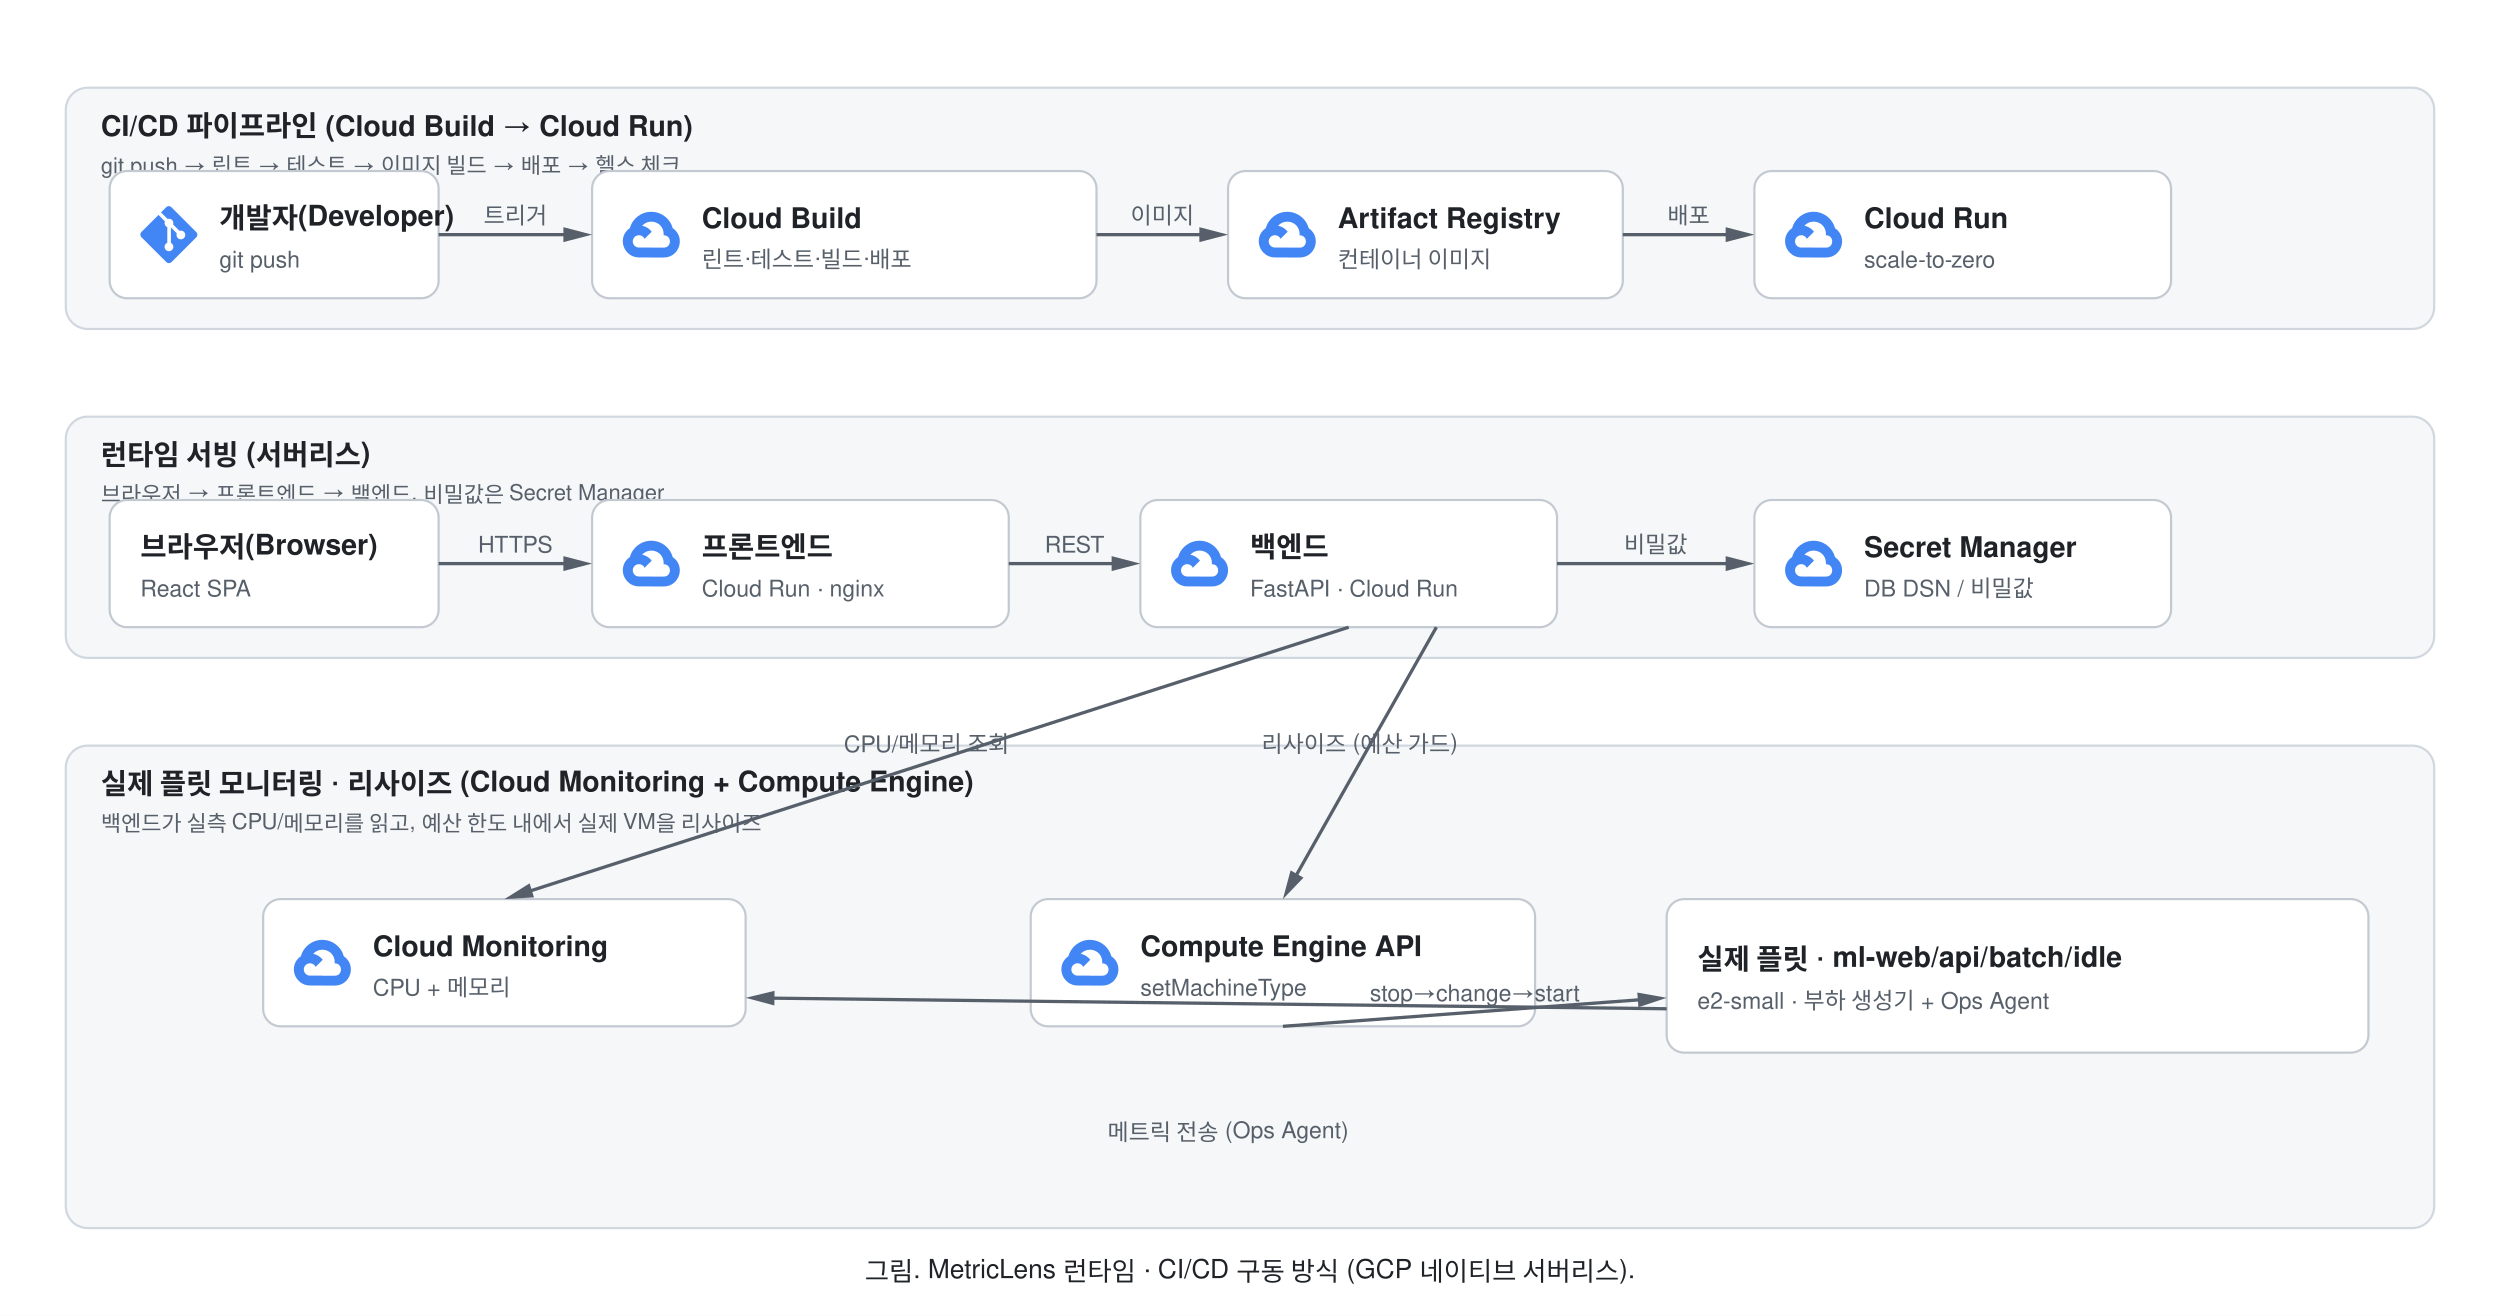
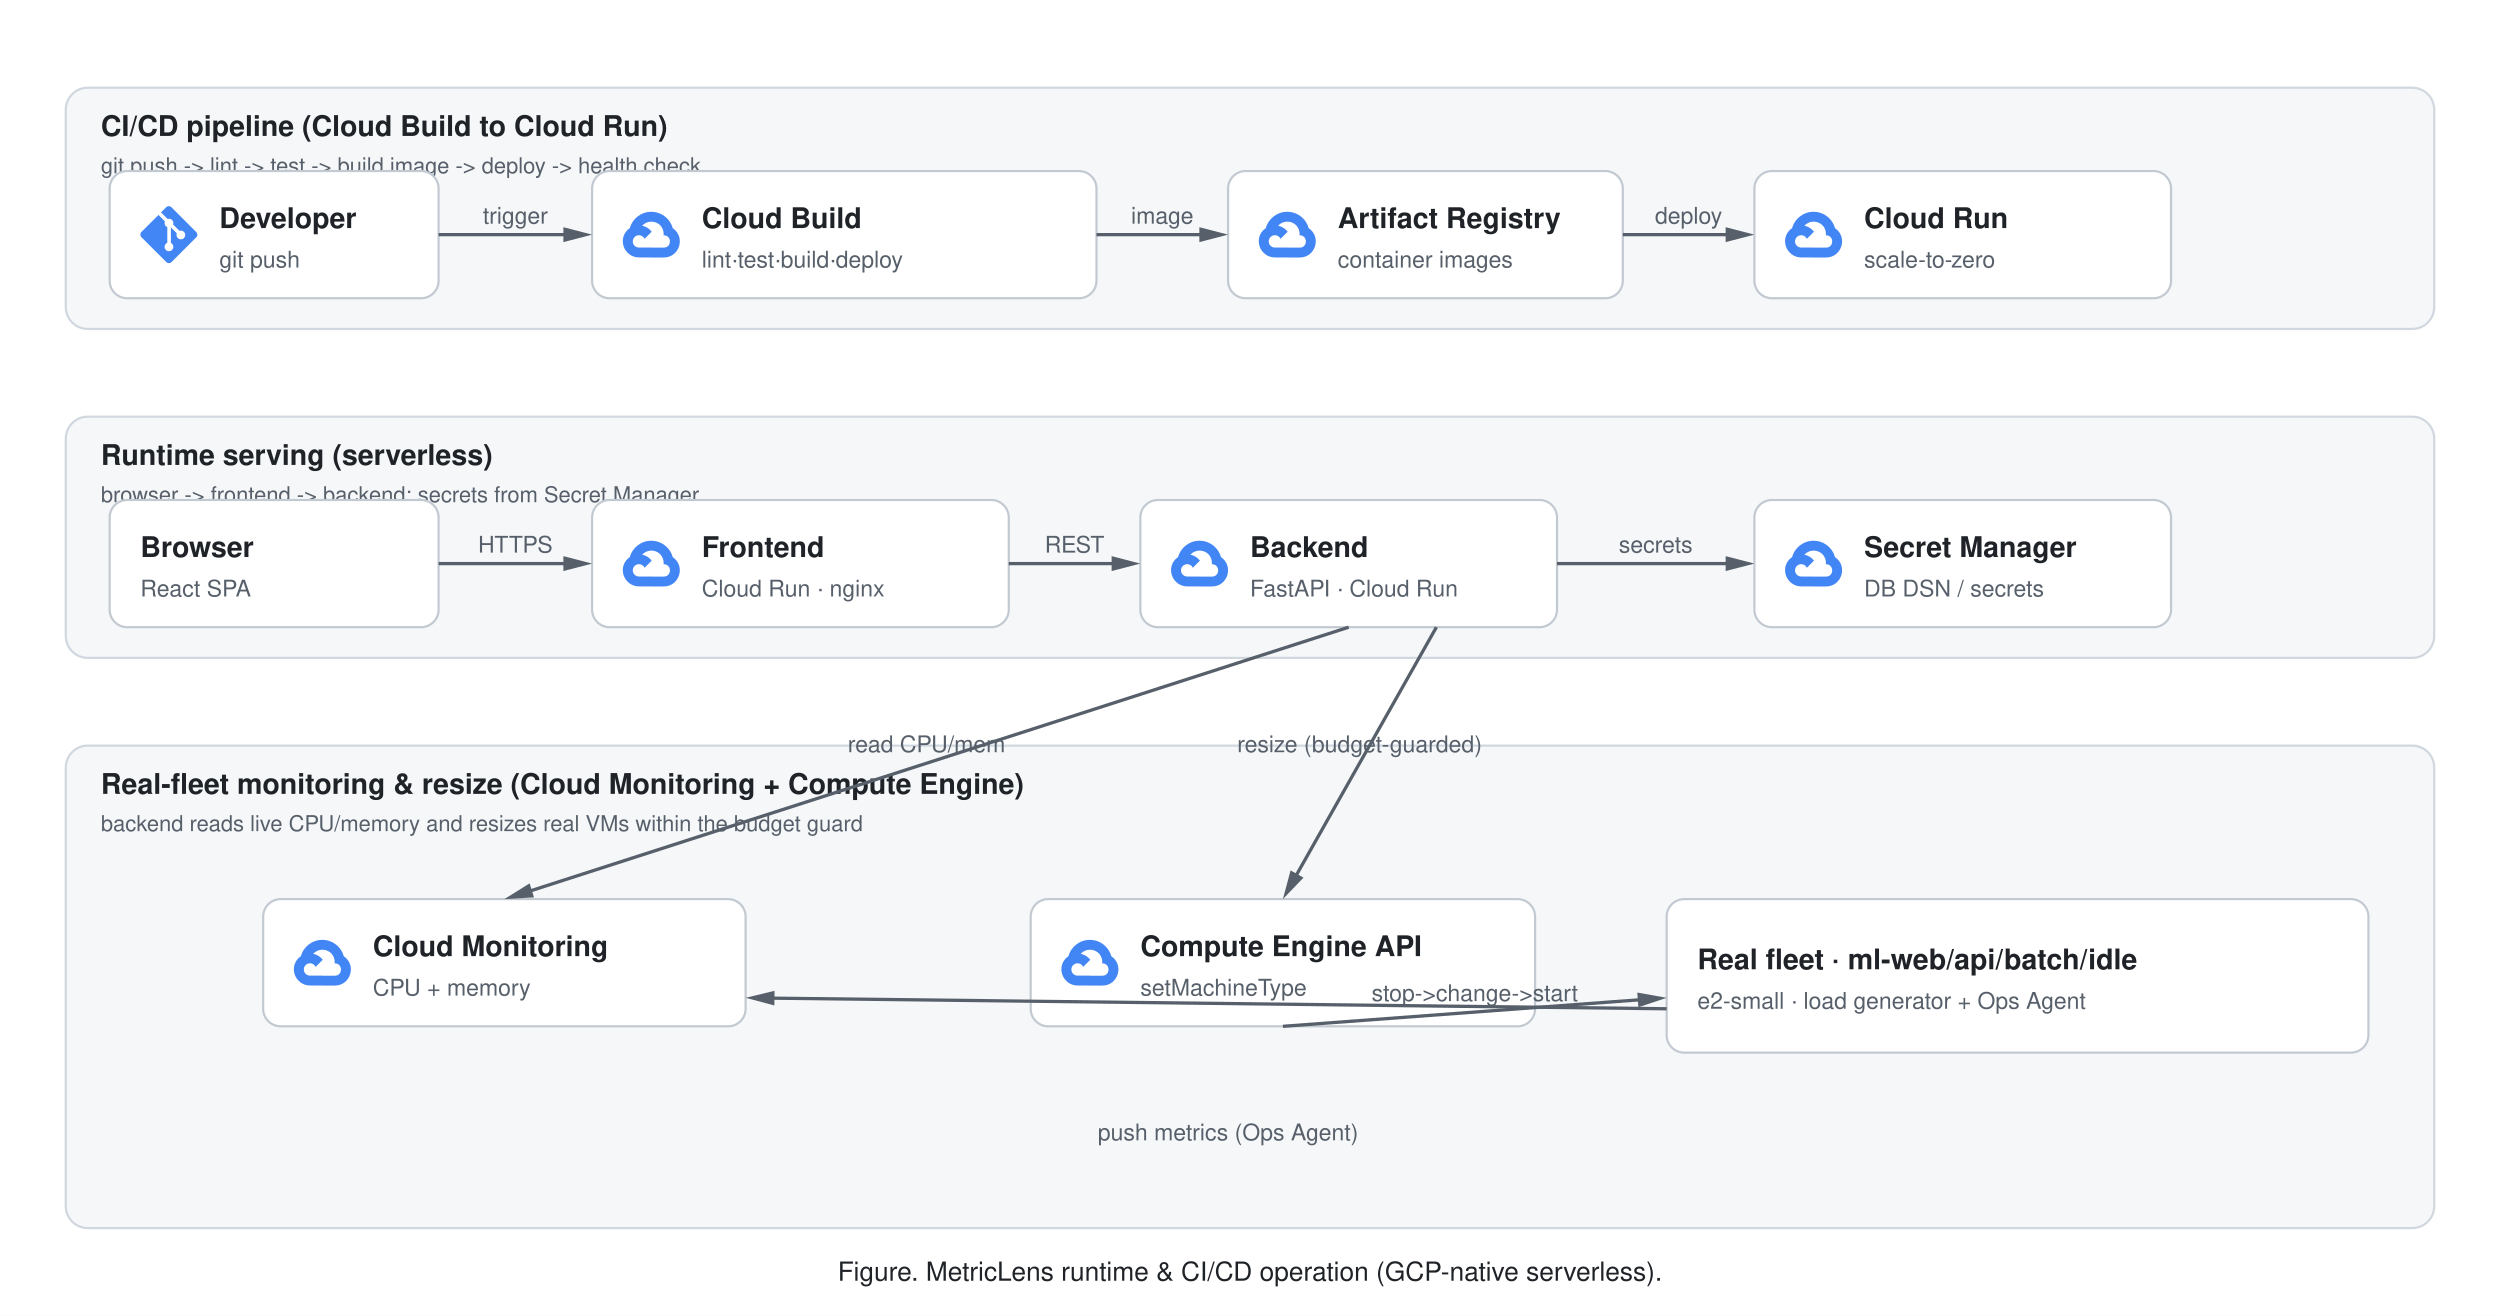
<svg xmlns="http://www.w3.org/2000/svg" width="1140" height="600" viewBox="0 0 1140 600">
  <rect width="1140" height="600" fill="#ffffff" />
  <rect x="30" y="40" width="1080" height="110" rx="10" fill="#f5f7f9" stroke="#d0d7de" />
-   <text x="46" y="62" font-size="13" fill="#1f2328" font-weight="bold" text-anchor="start" font-family="NanumGothic, Helvetica, Arial, sans-serif">CI/CD 파이프라인 (Cloud Build → Cloud Run)</text>
-   <text x="46" y="79" font-size="10" fill="#57606a" font-weight="normal" text-anchor="start" font-family="NanumGothic, Helvetica, Arial, sans-serif">git push → 린트 → 테스트 → 이미지 빌드 → 배포 → 헬스 체크</text>
-   <rect x="50" y="78" width="150" height="58" rx="8" fill="#ffffff" stroke="#c2c9d1" />
+   <text x="46" y="62" font-size="13" fill="#1f2328" font-weight="bold" text-anchor="start" font-family="NanumGothic, Helvetica, Arial, sans-serif">CI/CD pipeline (Cloud Build to Cloud Run)</text>
+   <text x="46" y="79" font-size="10" fill="#57606a" font-weight="normal" text-anchor="start" font-family="NanumGothic, Helvetica, Arial, sans-serif">git push -&gt; lint -&gt; test -&gt; build image -&gt; deploy -&gt; health check</text>
+   <rect x="50" y="78" width="150" height="58" rx="8" fill="#fff" stroke="#c2c9d1" />
  <g transform="translate(64,94.0) scale(1.083333)">
    <path d="M23.546 10.93L13.067.452c-.604-.603-1.582-.603-2.188 0L8.708 2.627l2.76 2.76c.645-.215 1.379-.07 1.889.441.516.515.658 1.258.438 1.9l2.658 2.66c.645-.223 1.387-.078 1.9.435.721.72.721 1.884 0 2.604-.719.719-1.881.719-2.6 0-.539-.541-.674-1.337-.404-1.996L12.86 8.955v6.525c.176.086.342.203.488.348.713.721.713 1.883 0 2.6-.719.721-1.889.721-2.609 0-.719-.719-.719-1.879 0-2.598.182-.18.387-.316.605-.406V8.835c-.217-.091-.424-.222-.6-.401-.545-.545-.676-1.342-.396-2.009L7.636 3.7.45 10.881c-.6.605-.6 1.584 0 2.189l10.48 10.477c.604.604 1.582.604 2.186 0l10.43-10.43c.605-.603.605-1.582 0-2.187" fill="#4285F4" />
  </g>
-   <text x="100" y="104.0" font-size="13" fill="#1f2328" font-weight="bold" text-anchor="start" font-family="NanumGothic, Helvetica, Arial, sans-serif">개발자(Developer)</text>
+   <text x="100" y="104.0" font-size="13" fill="#1f2328" font-weight="bold" text-anchor="start" font-family="NanumGothic, Helvetica, Arial, sans-serif">Developer</text>
  <text x="100" y="122.0" font-size="10.5" fill="#57606a" font-weight="normal" text-anchor="start" font-family="NanumGothic, Helvetica, Arial, sans-serif">git push</text>
-   <rect x="270" y="78" width="230" height="58" rx="8" fill="#ffffff" stroke="#c2c9d1" />
+   <rect x="270" y="78" width="230" height="58" rx="8" fill="#fff" stroke="#c2c9d1" />
  <g transform="translate(284,94.0) scale(1.083333)">
    <path d="M12.19 2.38a9.344 9.344 0 0 0-9.234 6.893c.053-.02-.055.013 0 0-3.875 2.551-3.922 8.11-.247 10.941l.006-.007-.007.03a6.717 6.717 0 0 0 4.077 1.356h5.173l.03.03h5.192c6.687.053 9.376-8.605 3.835-12.35a9.365 9.365 0 0 0-2.821-4.552l-.043.043.006-.05A9.344 9.344 0 0 0 12.19 2.38zm-.358 4.146c1.244-.04 2.518.368 3.486 1.15a5.186 5.186 0 0 1 1.862 4.078v.518c3.53-.07 3.53 5.262 0 5.193h-5.193l-.008.009v-.04H6.785a2.59 2.59 0 0 1-1.067-.23h.001a2.597 2.597 0 1 1 3.437-3.437l3.013-3.012A6.747 6.747 0 0 0 8.11 8.24c.018-.01.04-.026.054-.023a5.186 5.186 0 0 1 3.67-1.69z" fill="#4285F4" />
  </g>
  <text x="320" y="104.0" font-size="13" fill="#1f2328" font-weight="bold" text-anchor="start" font-family="NanumGothic, Helvetica, Arial, sans-serif">Cloud Build</text>
-   <text x="320" y="122.0" font-size="10.5" fill="#57606a" font-weight="normal" text-anchor="start" font-family="NanumGothic, Helvetica, Arial, sans-serif">린트·테스트·빌드·배포</text>
-   <rect x="560" y="78" width="180" height="58" rx="8" fill="#ffffff" stroke="#c2c9d1" />
+   <text x="320" y="122.0" font-size="10.5" fill="#57606a" font-weight="normal" text-anchor="start" font-family="NanumGothic, Helvetica, Arial, sans-serif">lint·test·build·deploy</text>
+   <rect x="560" y="78" width="180" height="58" rx="8" fill="#fff" stroke="#c2c9d1" />
  <g transform="translate(574,94.0) scale(1.083333)">
    <path d="M12.19 2.38a9.344 9.344 0 0 0-9.234 6.893c.053-.02-.055.013 0 0-3.875 2.551-3.922 8.11-.247 10.941l.006-.007-.007.03a6.717 6.717 0 0 0 4.077 1.356h5.173l.03.03h5.192c6.687.053 9.376-8.605 3.835-12.35a9.365 9.365 0 0 0-2.821-4.552l-.043.043.006-.05A9.344 9.344 0 0 0 12.19 2.38zm-.358 4.146c1.244-.04 2.518.368 3.486 1.15a5.186 5.186 0 0 1 1.862 4.078v.518c3.53-.07 3.53 5.262 0 5.193h-5.193l-.008.009v-.04H6.785a2.59 2.59 0 0 1-1.067-.23h.001a2.597 2.597 0 1 1 3.437-3.437l3.013-3.012A6.747 6.747 0 0 0 8.11 8.24c.018-.01.04-.026.054-.023a5.186 5.186 0 0 1 3.67-1.69z" fill="#4285F4" />
  </g>
  <text x="610" y="104.0" font-size="13" fill="#1f2328" font-weight="bold" text-anchor="start" font-family="NanumGothic, Helvetica, Arial, sans-serif">Artifact Registry</text>
-   <text x="610" y="122.0" font-size="10.5" fill="#57606a" font-weight="normal" text-anchor="start" font-family="NanumGothic, Helvetica, Arial, sans-serif">컨테이너 이미지</text>
-   <rect x="800" y="78" width="190" height="58" rx="8" fill="#ffffff" stroke="#c2c9d1" />
+   <text x="610" y="122.0" font-size="10.5" fill="#57606a" font-weight="normal" text-anchor="start" font-family="NanumGothic, Helvetica, Arial, sans-serif">container images</text>
+   <rect x="800" y="78" width="190" height="58" rx="8" fill="#fff" stroke="#c2c9d1" />
  <g transform="translate(814,94.0) scale(1.083333)">
    <path d="M12.19 2.38a9.344 9.344 0 0 0-9.234 6.893c.053-.02-.055.013 0 0-3.875 2.551-3.922 8.11-.247 10.941l.006-.007-.007.03a6.717 6.717 0 0 0 4.077 1.356h5.173l.03.03h5.192c6.687.053 9.376-8.605 3.835-12.35a9.365 9.365 0 0 0-2.821-4.552l-.043.043.006-.05A9.344 9.344 0 0 0 12.19 2.38zm-.358 4.146c1.244-.04 2.518.368 3.486 1.15a5.186 5.186 0 0 1 1.862 4.078v.518c3.53-.07 3.53 5.262 0 5.193h-5.193l-.008.009v-.04H6.785a2.59 2.59 0 0 1-1.067-.23h.001a2.597 2.597 0 1 1 3.437-3.437l3.013-3.012A6.747 6.747 0 0 0 8.11 8.24c.018-.01.04-.026.054-.023a5.186 5.186 0 0 1 3.67-1.69z" fill="#4285F4" />
  </g>
  <text x="850" y="104.0" font-size="13" fill="#1f2328" font-weight="bold" text-anchor="start" font-family="NanumGothic, Helvetica, Arial, sans-serif">Cloud Run</text>
  <text x="850" y="122.0" font-size="10.5" fill="#57606a" font-weight="normal" text-anchor="start" font-family="NanumGothic, Helvetica, Arial, sans-serif">scale-to-zero</text>
  <line x1="200" y1="107.0" x2="263.0" y2="107.0" stroke="#57606a" stroke-width="1.5" />
  <path d="M270.0,107.0 L256.9,110.4 L256.9,103.6 Z" fill="#57606a" />
-   <text x="235.0" y="102.0" font-size="10.5" fill="#57606a" font-weight="normal" text-anchor="middle" font-family="NanumGothic, Helvetica, Arial, sans-serif">트리거</text>
+   <text x="235.0" y="102.0" font-size="10.5" fill="#57606a" font-weight="normal" text-anchor="middle" font-family="NanumGothic, Helvetica, Arial, sans-serif">trigger</text>
  <line x1="500" y1="107.0" x2="553.0" y2="107.0" stroke="#57606a" stroke-width="1.5" />
  <path d="M560.0,107.0 L546.9,110.4 L546.9,103.6 Z" fill="#57606a" />
-   <text x="530.0" y="102.0" font-size="10.5" fill="#57606a" font-weight="normal" text-anchor="middle" font-family="NanumGothic, Helvetica, Arial, sans-serif">이미지</text>
+   <text x="530.0" y="102.0" font-size="10.5" fill="#57606a" font-weight="normal" text-anchor="middle" font-family="NanumGothic, Helvetica, Arial, sans-serif">image</text>
  <line x1="740" y1="107.0" x2="793.0" y2="107.0" stroke="#57606a" stroke-width="1.5" />
  <path d="M800.0,107.0 L786.9,110.4 L786.9,103.6 Z" fill="#57606a" />
-   <text x="770.0" y="102.0" font-size="10.5" fill="#57606a" font-weight="normal" text-anchor="middle" font-family="NanumGothic, Helvetica, Arial, sans-serif">배포</text>
+   <text x="770.0" y="102.0" font-size="10.5" fill="#57606a" font-weight="normal" text-anchor="middle" font-family="NanumGothic, Helvetica, Arial, sans-serif">deploy</text>
  <rect x="30" y="190" width="1080" height="110" rx="10" fill="#f5f7f9" stroke="#d0d7de" />
-   <text x="46" y="212" font-size="13" fill="#1f2328" font-weight="bold" text-anchor="start" font-family="NanumGothic, Helvetica, Arial, sans-serif">런타임 서빙 (서버리스)</text>
-   <text x="46" y="229" font-size="10" fill="#57606a" font-weight="normal" text-anchor="start" font-family="NanumGothic, Helvetica, Arial, sans-serif">브라우저 → 프론트엔드 → 백엔드, 비밀값은 Secret Manager</text>
-   <rect x="50" y="228" width="150" height="58" rx="8" fill="#ffffff" stroke="#c2c9d1" />
-   <text x="64" y="254.0" font-size="13" fill="#1f2328" font-weight="bold" text-anchor="start" font-family="NanumGothic, Helvetica, Arial, sans-serif">브라우저(Browser)</text>
+   <text x="46" y="212" font-size="13" fill="#1f2328" font-weight="bold" text-anchor="start" font-family="NanumGothic, Helvetica, Arial, sans-serif">Runtime serving (serverless)</text>
+   <text x="46" y="229" font-size="10" fill="#57606a" font-weight="normal" text-anchor="start" font-family="NanumGothic, Helvetica, Arial, sans-serif">browser -&gt; frontend -&gt; backend; secrets from Secret Manager</text>
+   <rect x="50" y="228" width="150" height="58" rx="8" fill="#fff" stroke="#c2c9d1" />
+   <text x="64" y="254.0" font-size="13" fill="#1f2328" font-weight="bold" text-anchor="start" font-family="NanumGothic, Helvetica, Arial, sans-serif">Browser</text>
  <text x="64" y="272.0" font-size="10.5" fill="#57606a" font-weight="normal" text-anchor="start" font-family="NanumGothic, Helvetica, Arial, sans-serif">React SPA</text>
-   <rect x="270" y="228" width="190" height="58" rx="8" fill="#ffffff" stroke="#c2c9d1" />
+   <rect x="270" y="228" width="190" height="58" rx="8" fill="#fff" stroke="#c2c9d1" />
  <g transform="translate(284,244.0) scale(1.083333)">
    <path d="M12.19 2.38a9.344 9.344 0 0 0-9.234 6.893c.053-.02-.055.013 0 0-3.875 2.551-3.922 8.11-.247 10.941l.006-.007-.007.03a6.717 6.717 0 0 0 4.077 1.356h5.173l.03.03h5.192c6.687.053 9.376-8.605 3.835-12.35a9.365 9.365 0 0 0-2.821-4.552l-.043.043.006-.05A9.344 9.344 0 0 0 12.19 2.38zm-.358 4.146c1.244-.04 2.518.368 3.486 1.15a5.186 5.186 0 0 1 1.862 4.078v.518c3.53-.07 3.53 5.262 0 5.193h-5.193l-.008.009v-.04H6.785a2.59 2.59 0 0 1-1.067-.23h.001a2.597 2.597 0 1 1 3.437-3.437l3.013-3.012A6.747 6.747 0 0 0 8.11 8.24c.018-.01.04-.026.054-.023a5.186 5.186 0 0 1 3.67-1.69z" fill="#4285F4" />
  </g>
-   <text x="320" y="254.0" font-size="13" fill="#1f2328" font-weight="bold" text-anchor="start" font-family="NanumGothic, Helvetica, Arial, sans-serif">프론트엔드</text>
+   <text x="320" y="254.0" font-size="13" fill="#1f2328" font-weight="bold" text-anchor="start" font-family="NanumGothic, Helvetica, Arial, sans-serif">Frontend</text>
  <text x="320" y="272.0" font-size="10.5" fill="#57606a" font-weight="normal" text-anchor="start" font-family="NanumGothic, Helvetica, Arial, sans-serif">Cloud Run · nginx</text>
-   <rect x="520" y="228" width="190" height="58" rx="8" fill="#ffffff" stroke="#c2c9d1" />
+   <rect x="520" y="228" width="190" height="58" rx="8" fill="#fff" stroke="#c2c9d1" />
  <g transform="translate(534,244.0) scale(1.083333)">
    <path d="M12.19 2.38a9.344 9.344 0 0 0-9.234 6.893c.053-.02-.055.013 0 0-3.875 2.551-3.922 8.11-.247 10.941l.006-.007-.007.03a6.717 6.717 0 0 0 4.077 1.356h5.173l.03.03h5.192c6.687.053 9.376-8.605 3.835-12.35a9.365 9.365 0 0 0-2.821-4.552l-.043.043.006-.05A9.344 9.344 0 0 0 12.19 2.38zm-.358 4.146c1.244-.04 2.518.368 3.486 1.15a5.186 5.186 0 0 1 1.862 4.078v.518c3.53-.07 3.53 5.262 0 5.193h-5.193l-.008.009v-.04H6.785a2.59 2.59 0 0 1-1.067-.23h.001a2.597 2.597 0 1 1 3.437-3.437l3.013-3.012A6.747 6.747 0 0 0 8.11 8.24c.018-.01.04-.026.054-.023a5.186 5.186 0 0 1 3.67-1.69z" fill="#4285F4" />
  </g>
-   <text x="570" y="254.0" font-size="13" fill="#1f2328" font-weight="bold" text-anchor="start" font-family="NanumGothic, Helvetica, Arial, sans-serif">백엔드</text>
+   <text x="570" y="254.0" font-size="13" fill="#1f2328" font-weight="bold" text-anchor="start" font-family="NanumGothic, Helvetica, Arial, sans-serif">Backend</text>
  <text x="570" y="272.0" font-size="10.5" fill="#57606a" font-weight="normal" text-anchor="start" font-family="NanumGothic, Helvetica, Arial, sans-serif">FastAPI · Cloud Run</text>
-   <rect x="800" y="228" width="190" height="58" rx="8" fill="#ffffff" stroke="#c2c9d1" />
+   <rect x="800" y="228" width="190" height="58" rx="8" fill="#fff" stroke="#c2c9d1" />
  <g transform="translate(814,244.0) scale(1.083333)">
    <path d="M12.19 2.38a9.344 9.344 0 0 0-9.234 6.893c.053-.02-.055.013 0 0-3.875 2.551-3.922 8.11-.247 10.941l.006-.007-.007.03a6.717 6.717 0 0 0 4.077 1.356h5.173l.03.03h5.192c6.687.053 9.376-8.605 3.835-12.35a9.365 9.365 0 0 0-2.821-4.552l-.043.043.006-.05A9.344 9.344 0 0 0 12.19 2.38zm-.358 4.146c1.244-.04 2.518.368 3.486 1.15a5.186 5.186 0 0 1 1.862 4.078v.518c3.53-.07 3.53 5.262 0 5.193h-5.193l-.008.009v-.04H6.785a2.59 2.59 0 0 1-1.067-.23h.001a2.597 2.597 0 1 1 3.437-3.437l3.013-3.012A6.747 6.747 0 0 0 8.11 8.24c.018-.01.04-.026.054-.023a5.186 5.186 0 0 1 3.67-1.69z" fill="#4285F4" />
  </g>
  <text x="850" y="254.0" font-size="13" fill="#1f2328" font-weight="bold" text-anchor="start" font-family="NanumGothic, Helvetica, Arial, sans-serif">Secret Manager</text>
-   <text x="850" y="272.0" font-size="10.5" fill="#57606a" font-weight="normal" text-anchor="start" font-family="NanumGothic, Helvetica, Arial, sans-serif">DB DSN / 비밀값</text>
+   <text x="850" y="272.0" font-size="10.5" fill="#57606a" font-weight="normal" text-anchor="start" font-family="NanumGothic, Helvetica, Arial, sans-serif">DB DSN / secrets</text>
  <line x1="200" y1="257.0" x2="263.0" y2="257.0" stroke="#57606a" stroke-width="1.5" />
  <path d="M270.0,257.0 L256.9,260.4 L256.9,253.6 Z" fill="#57606a" />
  <text x="235.0" y="252.0" font-size="10.5" fill="#57606a" font-weight="normal" text-anchor="middle" font-family="NanumGothic, Helvetica, Arial, sans-serif">HTTPS</text>
  <line x1="460" y1="257.0" x2="513.0" y2="257.0" stroke="#57606a" stroke-width="1.5" />
  <path d="M520.0,257.0 L506.9,260.4 L506.9,253.6 Z" fill="#57606a" />
  <text x="490.0" y="252.0" font-size="10.5" fill="#57606a" font-weight="normal" text-anchor="middle" font-family="NanumGothic, Helvetica, Arial, sans-serif">REST</text>
  <line x1="710" y1="257.0" x2="793.0" y2="257.0" stroke="#57606a" stroke-width="1.5" />
  <path d="M800.0,257.0 L786.9,260.4 L786.9,253.6 Z" fill="#57606a" />
-   <text x="755.0" y="252.0" font-size="10.5" fill="#57606a" font-weight="normal" text-anchor="middle" font-family="NanumGothic, Helvetica, Arial, sans-serif">비밀값</text>
+   <text x="755.0" y="252.0" font-size="10.5" fill="#57606a" font-weight="normal" text-anchor="middle" font-family="NanumGothic, Helvetica, Arial, sans-serif">secrets</text>
  <rect x="30" y="340" width="1080" height="220" rx="10" fill="#f5f7f9" stroke="#d0d7de" />
-   <text x="46" y="362" font-size="13" fill="#1f2328" font-weight="bold" text-anchor="start" font-family="NanumGothic, Helvetica, Arial, sans-serif">실제 플릿 모니터링 · 리사이즈 (Cloud Monitoring + Compute Engine)</text>
-   <text x="46" y="379" font-size="10" fill="#57606a" font-weight="normal" text-anchor="start" font-family="NanumGothic, Helvetica, Arial, sans-serif">백엔드가 실측 CPU/메모리를 읽고, 예산 한도 내에서 실제 VM을 리사이즈</text>
-   <rect x="120" y="410" width="220" height="58" rx="8" fill="#ffffff" stroke="#c2c9d1" />
+   <text x="46" y="362" font-size="13" fill="#1f2328" font-weight="bold" text-anchor="start" font-family="NanumGothic, Helvetica, Arial, sans-serif">Real-fleet monitoring &amp; resize (Cloud Monitoring + Compute Engine)</text>
+   <text x="46" y="379" font-size="10" fill="#57606a" font-weight="normal" text-anchor="start" font-family="NanumGothic, Helvetica, Arial, sans-serif">backend reads live CPU/memory and resizes real VMs within the budget guard</text>
+   <rect x="120" y="410" width="220" height="58" rx="8" fill="#fff" stroke="#c2c9d1" />
  <g transform="translate(134,426.0) scale(1.083333)">
    <path d="M12.19 2.38a9.344 9.344 0 0 0-9.234 6.893c.053-.02-.055.013 0 0-3.875 2.551-3.922 8.11-.247 10.941l.006-.007-.007.03a6.717 6.717 0 0 0 4.077 1.356h5.173l.03.03h5.192c6.687.053 9.376-8.605 3.835-12.35a9.365 9.365 0 0 0-2.821-4.552l-.043.043.006-.05A9.344 9.344 0 0 0 12.19 2.38zm-.358 4.146c1.244-.04 2.518.368 3.486 1.15a5.186 5.186 0 0 1 1.862 4.078v.518c3.53-.07 3.53 5.262 0 5.193h-5.193l-.008.009v-.04H6.785a2.59 2.59 0 0 1-1.067-.23h.001a2.597 2.597 0 1 1 3.437-3.437l3.013-3.012A6.747 6.747 0 0 0 8.11 8.24c.018-.01.04-.026.054-.023a5.186 5.186 0 0 1 3.67-1.69z" fill="#4285F4" />
  </g>
  <text x="170" y="436.0" font-size="13" fill="#1f2328" font-weight="bold" text-anchor="start" font-family="NanumGothic, Helvetica, Arial, sans-serif">Cloud Monitoring</text>
-   <text x="170" y="454.0" font-size="10.5" fill="#57606a" font-weight="normal" text-anchor="start" font-family="NanumGothic, Helvetica, Arial, sans-serif">CPU + 메모리</text>
-   <rect x="470" y="410" width="230" height="58" rx="8" fill="#ffffff" stroke="#c2c9d1" />
+   <text x="170" y="454.0" font-size="10.5" fill="#57606a" font-weight="normal" text-anchor="start" font-family="NanumGothic, Helvetica, Arial, sans-serif">CPU + memory</text>
+   <rect x="470" y="410" width="230" height="58" rx="8" fill="#fff" stroke="#c2c9d1" />
  <g transform="translate(484,426.0) scale(1.083333)">
    <path d="M12.19 2.38a9.344 9.344 0 0 0-9.234 6.893c.053-.02-.055.013 0 0-3.875 2.551-3.922 8.11-.247 10.941l.006-.007-.007.03a6.717 6.717 0 0 0 4.077 1.356h5.173l.03.03h5.192c6.687.053 9.376-8.605 3.835-12.35a9.365 9.365 0 0 0-2.821-4.552l-.043.043.006-.05A9.344 9.344 0 0 0 12.19 2.38zm-.358 4.146c1.244-.04 2.518.368 3.486 1.15a5.186 5.186 0 0 1 1.862 4.078v.518c3.53-.07 3.53 5.262 0 5.193h-5.193l-.008.009v-.04H6.785a2.59 2.59 0 0 1-1.067-.23h.001a2.597 2.597 0 1 1 3.437-3.437l3.013-3.012A6.747 6.747 0 0 0 8.11 8.24c.018-.01.04-.026.054-.023a5.186 5.186 0 0 1 3.67-1.69z" fill="#4285F4" />
  </g>
  <text x="520" y="436.0" font-size="13" fill="#1f2328" font-weight="bold" text-anchor="start" font-family="NanumGothic, Helvetica, Arial, sans-serif">Compute Engine API</text>
  <text x="520" y="454.0" font-size="10.5" fill="#57606a" font-weight="normal" text-anchor="start" font-family="NanumGothic, Helvetica, Arial, sans-serif">setMachineType</text>
-   <rect x="760" y="410" width="320" height="70" rx="8" fill="#ffffff" stroke="#c2c9d1" />
-   <text x="774" y="442.0" font-size="13" fill="#1f2328" font-weight="bold" text-anchor="start" font-family="NanumGothic, Helvetica, Arial, sans-serif">실제 플릿 · ml-web/api/batch/idle</text>
-   <text x="774" y="460.0" font-size="10.5" fill="#57606a" font-weight="normal" text-anchor="start" font-family="NanumGothic, Helvetica, Arial, sans-serif">e2-small · 부하 생성기 + Ops Agent</text>
+   <rect x="760" y="410" width="320" height="70" rx="8" fill="#fff" stroke="#c2c9d1" />
+   <text x="774" y="442.0" font-size="13" fill="#1f2328" font-weight="bold" text-anchor="start" font-family="NanumGothic, Helvetica, Arial, sans-serif">Real fleet · ml-web/api/batch/idle</text>
+   <text x="774" y="460.0" font-size="10.5" fill="#57606a" font-weight="normal" text-anchor="start" font-family="NanumGothic, Helvetica, Arial, sans-serif">e2-small · load generator + Ops Agent</text>
  <line x1="615" y1="286" x2="236.7" y2="407.9" stroke="#57606a" stroke-width="1.5" />
  <path d="M230.0,410.0 L241.5,402.8 L243.5,409.2 Z" fill="#57606a" />
-   <text x="422.5" y="343.0" font-size="10.5" fill="#57606a" font-weight="normal" text-anchor="middle" font-family="NanumGothic, Helvetica, Arial, sans-serif">CPU/메모리 조회</text>
+   <text x="422.5" y="343.0" font-size="10.5" fill="#57606a" font-weight="normal" text-anchor="middle" font-family="NanumGothic, Helvetica, Arial, sans-serif">read CPU/mem</text>
  <line x1="655" y1="286" x2="588.4" y2="403.9" stroke="#57606a" stroke-width="1.5" />
  <path d="M585.0,410.0 L588.5,396.9 L594.4,400.2 Z" fill="#57606a" />
-   <text x="620.0" y="343.0" font-size="10.5" fill="#57606a" font-weight="normal" text-anchor="middle" font-family="NanumGothic, Helvetica, Arial, sans-serif">리사이즈 (예산 가드)</text>
+   <text x="620.0" y="343.0" font-size="10.5" fill="#57606a" font-weight="normal" text-anchor="middle" font-family="NanumGothic, Helvetica, Arial, sans-serif">resize (budget-guarded)</text>
  <line x1="585" y1="468" x2="753.0" y2="455.5" stroke="#57606a" stroke-width="1.5" />
  <path d="M760.0,455.0 L747.1,459.3 L746.6,452.6 Z" fill="#57606a" />
-   <text x="672.5" y="456.5" font-size="10.5" fill="#57606a" font-weight="normal" text-anchor="middle" font-family="NanumGothic, Helvetica, Arial, sans-serif">stop→change→start</text>
+   <text x="672.5" y="456.5" font-size="10.5" fill="#57606a" font-weight="normal" text-anchor="middle" font-family="NanumGothic, Helvetica, Arial, sans-serif">stop-&gt;change-&gt;start</text>
  <line x1="760" y1="460" x2="347.0" y2="455.1" stroke="#57606a" stroke-width="1.5" />
  <path d="M340.0,455.0 L353.2,451.8 L353.1,458.5 Z" fill="#57606a" />
-   <text x="560" y="520" font-size="10.5" fill="#57606a" font-weight="normal" text-anchor="middle" font-family="NanumGothic, Helvetica, Arial, sans-serif">메트릭 전송 (Ops Agent)</text>
-   <text x="570.0" y="584" font-size="12" fill="#1f2328" font-weight="normal" text-anchor="middle" font-family="NanumGothic, Helvetica, Arial, sans-serif">그림. MetricLens 런타임 · CI/CD 구동 방식 (GCP 네이티브 서버리스).</text>
+   <text x="560" y="520" font-size="10.5" fill="#57606a" font-weight="normal" text-anchor="middle" font-family="NanumGothic, Helvetica, Arial, sans-serif">push metrics (Ops Agent)</text>
+   <text x="570.0" y="584" font-size="12" fill="#1f2328" font-weight="normal" text-anchor="middle" font-family="NanumGothic, Helvetica, Arial, sans-serif">Figure. MetricLens runtime &amp; CI/CD operation (GCP-native serverless).</text>
</svg>
